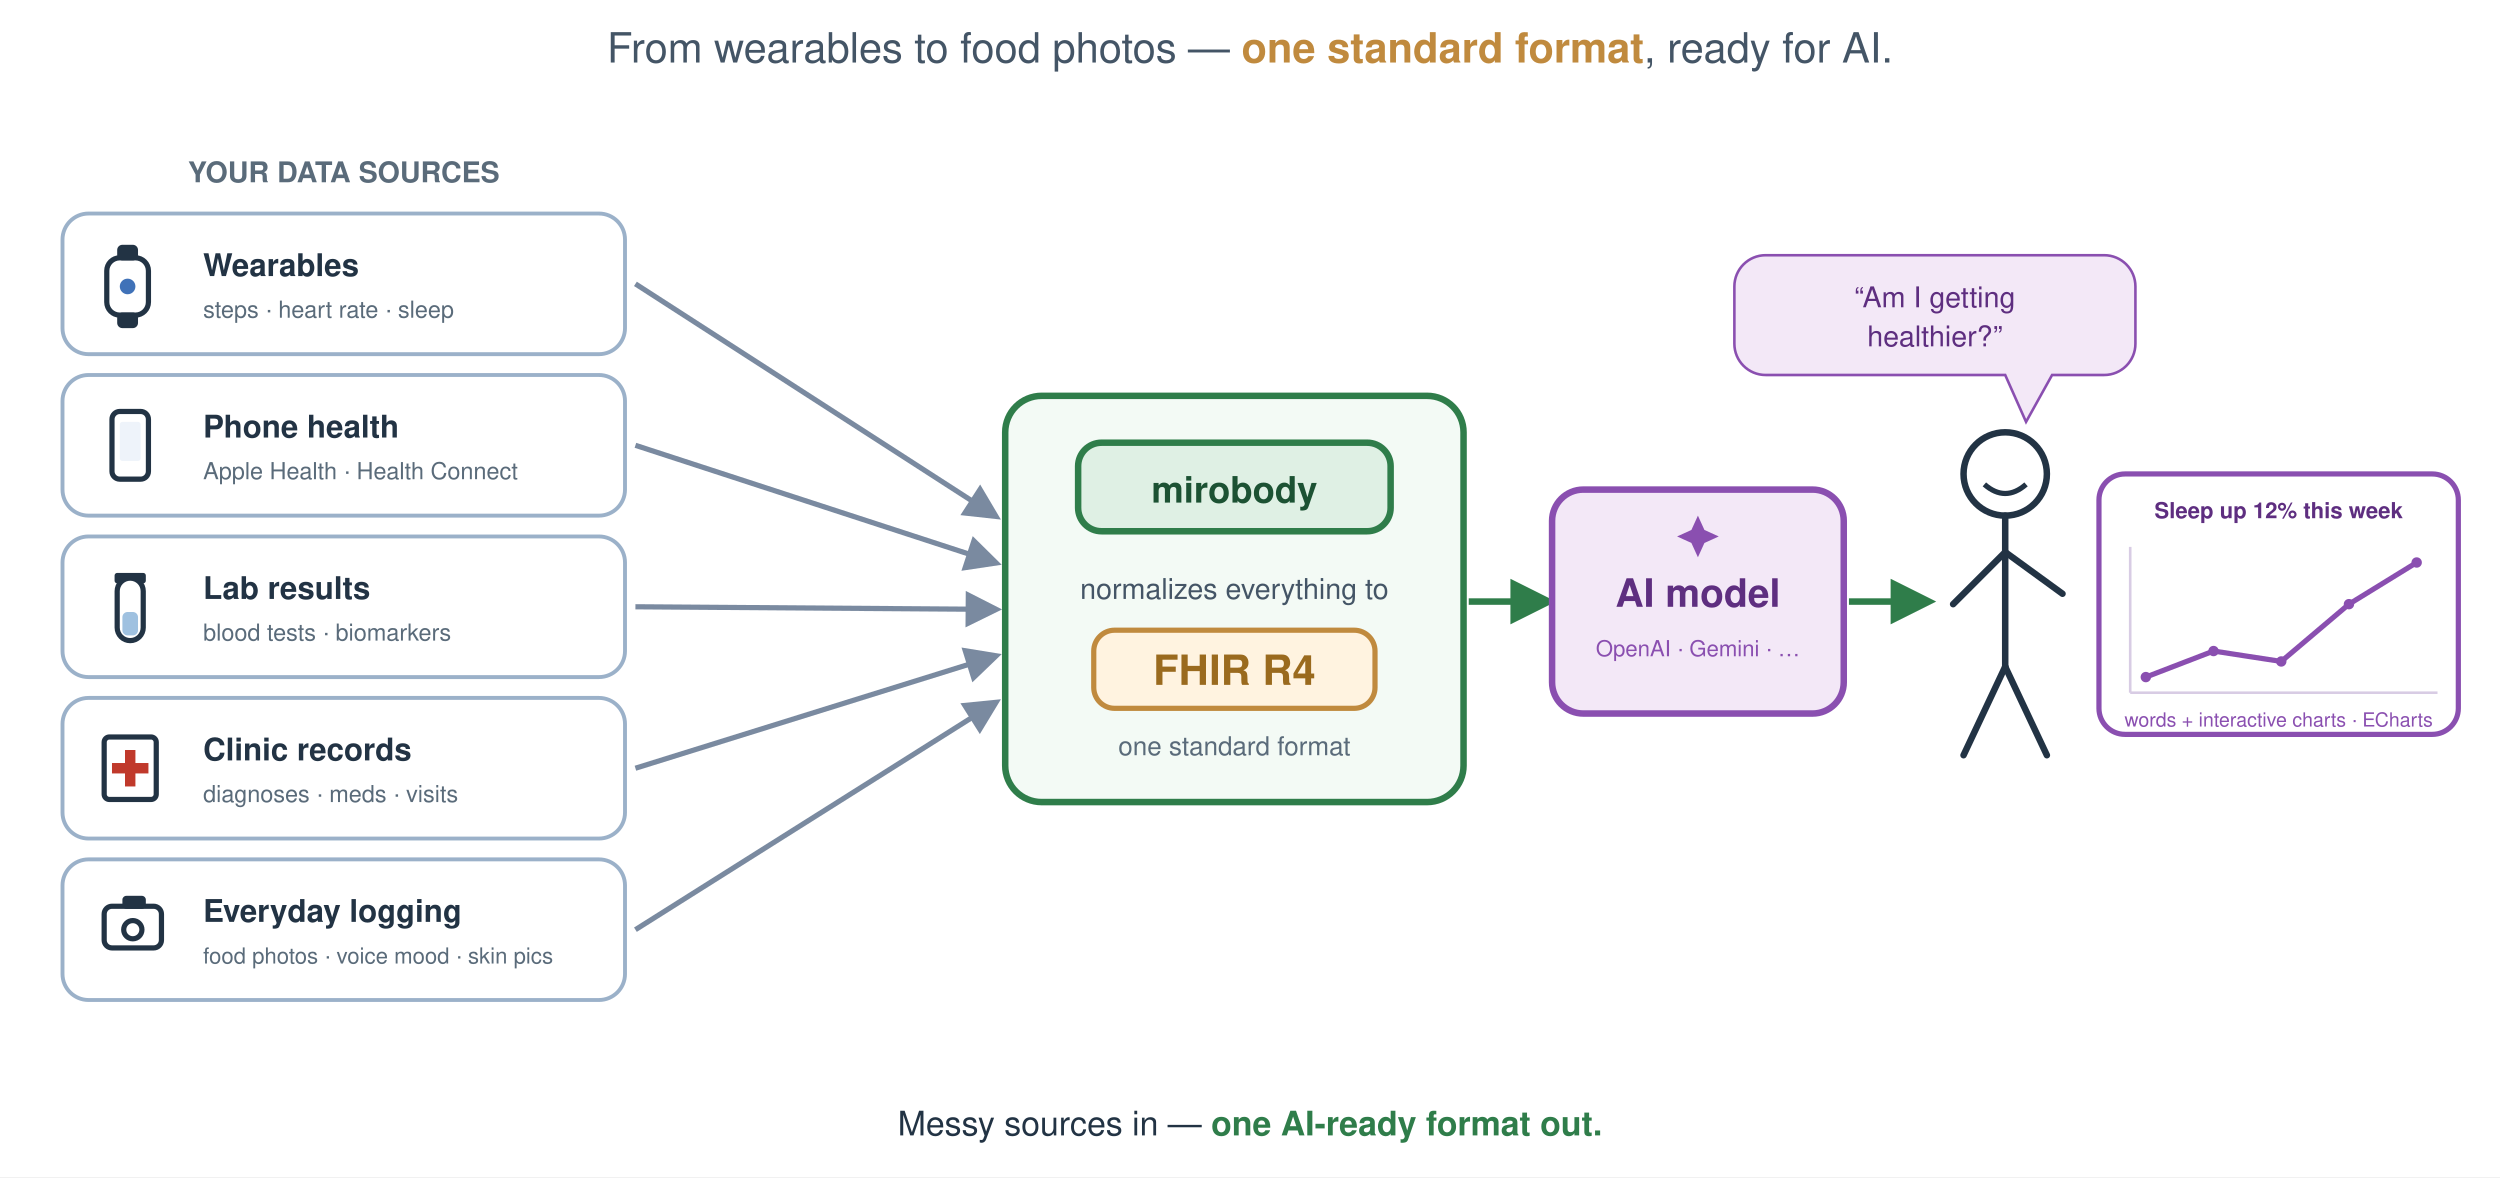
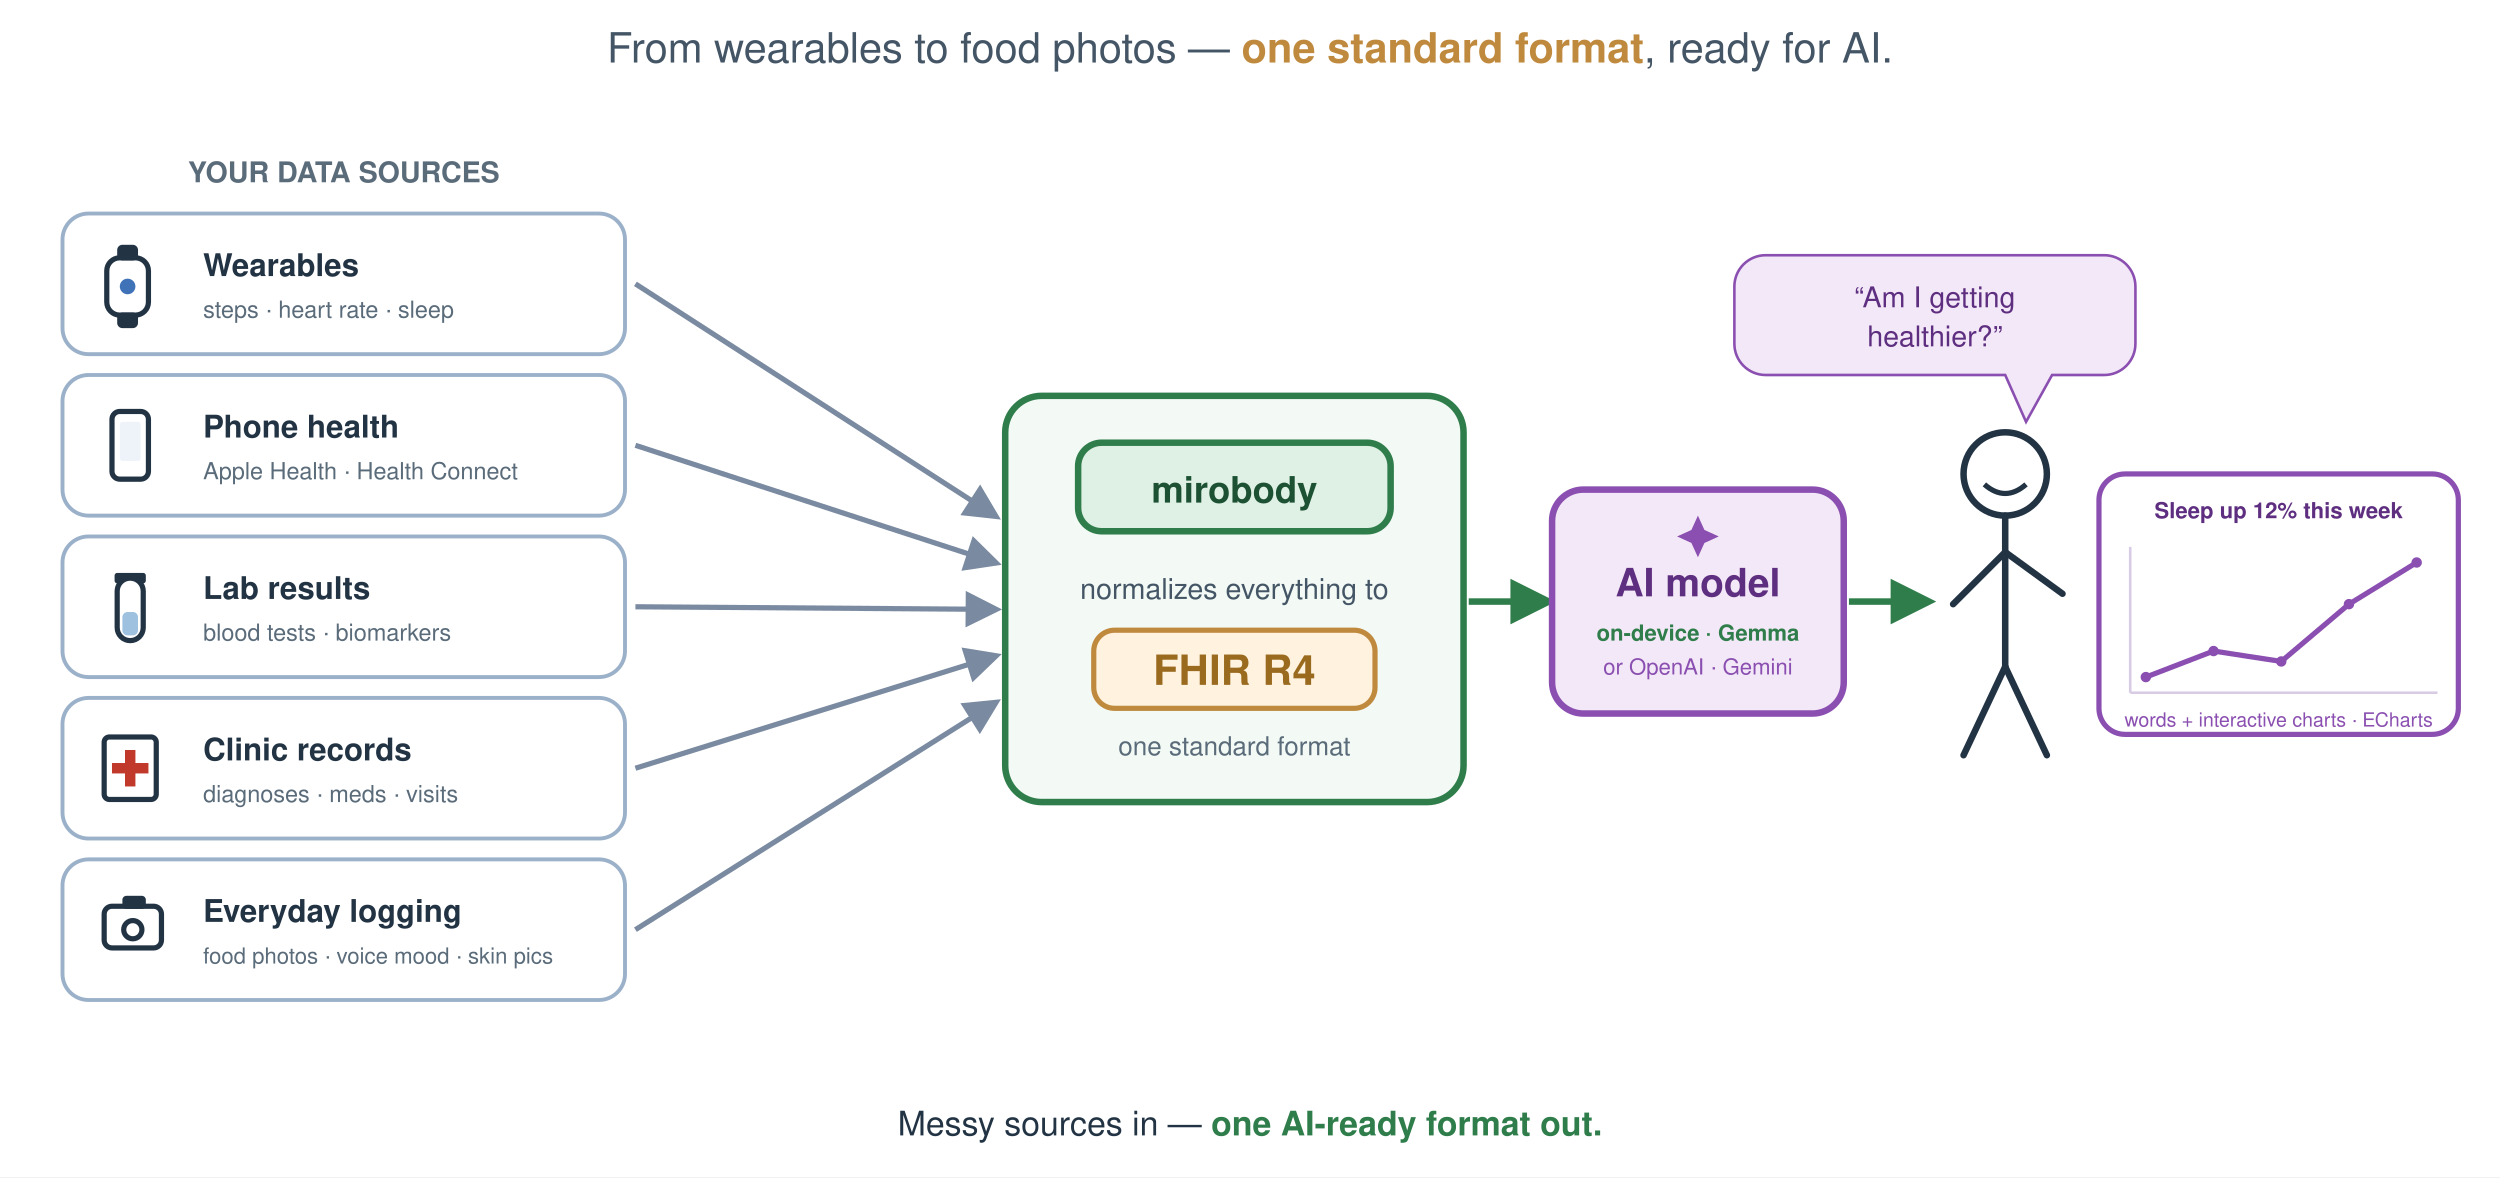
<svg xmlns="http://www.w3.org/2000/svg" viewBox="0 -32 960 452" width="960" height="452" font-family="Helvetica, Arial, sans-serif">
  <rect x="0" y="-32" width="960" height="452" fill="#ffffff" />
  <defs>
    <marker id="fa" viewBox="0 0 10 10" refX="8" refY="5" markerWidth="7" markerHeight="7" orient="auto-start-reverse">
      <path d="M0 0 L10 5 L0 10 z" fill="#7a8aa0" />
    </marker>
    <marker id="fg" viewBox="0 0 10 10" refX="8" refY="5" markerWidth="7" markerHeight="7" orient="auto-start-reverse">
      <path d="M0 0 L10 5 L0 10 z" fill="#2f7d4a" />
    </marker>
  </defs>
  <text x="480" y="-8" text-anchor="middle" font-size="16" fill="#456">From wearables to food photos — <tspan font-weight="bold" fill="#c08a3e">one standard format</tspan>, ready for AI.</text>
  <text x="132" y="38" text-anchor="middle" font-size="11" font-weight="bold" fill="#5a6b7a">YOUR DATA SOURCES</text>
  <g>
    <rect x="24" y="50" width="216" height="54" rx="10" fill="#fff" stroke="#9bb1c9" stroke-width="1.5" />
    <rect x="41" y="67" width="16" height="22" rx="5" fill="#fff" stroke="#234" stroke-width="2" />
    <rect x="45" y="62" width="8" height="6" rx="2" fill="#234" />
    <rect x="45" y="88" width="8" height="6" rx="2" fill="#234" />
    <circle cx="49" cy="78" r="3" fill="#4072b8" />
    <text x="78" y="74" font-size="12" font-weight="bold" fill="#234">Wearables</text>
    <text x="78" y="90" font-size="9" fill="#5a6b7a">steps · heart rate · sleep</text>
  </g>
  <g>
    <rect x="24" y="112" width="216" height="54" rx="10" fill="#fff" stroke="#9bb1c9" stroke-width="1.5" />
    <rect x="43" y="126" width="14" height="26" rx="3" fill="#fff" stroke="#234" stroke-width="2" />
    <rect x="46" y="130" width="8" height="15" rx="1" fill="#eef3fa" />
    <text x="78" y="136" font-size="12" font-weight="bold" fill="#234">Phone health</text>
    <text x="78" y="152" font-size="9" fill="#5a6b7a">Apple Health · Health Connect</text>
  </g>
  <g>
    <rect x="24" y="174" width="216" height="54" rx="10" fill="#fff" stroke="#9bb1c9" stroke-width="1.5" />
    <rect x="44" y="188" width="12" height="4" rx="1" fill="#234" />
    <rect x="45" y="190" width="10" height="24" rx="5" fill="#fff" stroke="#234" stroke-width="2" />
    <rect x="47" y="203" width="6" height="9" rx="2" fill="#9fc1e0" />
    <text x="78" y="198" font-size="12" font-weight="bold" fill="#234">Lab results</text>
    <text x="78" y="214" font-size="9" fill="#5a6b7a">blood tests · biomarkers</text>
  </g>
  <g>
    <rect x="24" y="236" width="216" height="54" rx="10" fill="#fff" stroke="#9bb1c9" stroke-width="1.5" />
    <rect x="40" y="251" width="20" height="24" rx="2" fill="#fff" stroke="#234" stroke-width="2" />
    <rect x="48" y="256" width="4" height="14" fill="#c0392b" />
    <rect x="43" y="261" width="14" height="4" fill="#c0392b" />
    <text x="78" y="260" font-size="12" font-weight="bold" fill="#234">Clinic records</text>
    <text x="78" y="276" font-size="9" fill="#5a6b7a">diagnoses · meds · visits</text>
  </g>
  <g>
    <rect x="24" y="298" width="216" height="54" rx="10" fill="#fff" stroke="#9bb1c9" stroke-width="1.5" />
    <rect x="40" y="316" width="22" height="16" rx="3" fill="#fff" stroke="#234" stroke-width="2" />
    <rect x="47" y="312" width="9" height="5" rx="1.5" fill="#234" />
    <circle cx="51" cy="325" r="3.5" fill="none" stroke="#234" stroke-width="2" />
    <text x="78" y="322" font-size="12" font-weight="bold" fill="#234">Everyday logging</text>
    <text x="78" y="338" font-size="8.5" fill="#5a6b7a">food photos · voice mood · skin pics</text>
  </g>
  <line x1="244" y1="77" x2="382" y2="166" stroke="#7a8aa0" stroke-width="2" marker-end="url(#fa)" />
  <line x1="244" y1="139" x2="382" y2="184" stroke="#7a8aa0" stroke-width="2" marker-end="url(#fa)" />
  <line x1="244" y1="201" x2="382" y2="202" stroke="#7a8aa0" stroke-width="2" marker-end="url(#fa)" />
  <line x1="244" y1="263" x2="382" y2="220" stroke="#7a8aa0" stroke-width="2" marker-end="url(#fa)" />
  <line x1="244" y1="325" x2="382" y2="238" stroke="#7a8aa0" stroke-width="2" marker-end="url(#fa)" />
  <rect x="386" y="120" width="176" height="156" rx="14" fill="#f3faf5" stroke="#2f7d4a" stroke-width="2.5" />
  <rect x="414" y="138" width="120" height="34" rx="9" fill="#dff0e4" stroke="#2f7d4a" stroke-width="2.5" />
  <text x="474" y="161" text-anchor="middle" font-size="14" font-weight="bold" fill="#1c5233">mirobody</text>
  <text x="474" y="198" text-anchor="middle" font-size="11" fill="#456">normalizes everything to</text>
  <rect x="420" y="210" width="108" height="30" rx="8" fill="#fff3e0" stroke="#c08a3e" stroke-width="2" />
  <text x="474" y="231" text-anchor="middle" font-size="16" font-weight="bold" fill="#9a6a1e">FHIR R4</text>
  <text x="474" y="258" text-anchor="middle" font-size="10" fill="#5a6b7a">one standard format</text>
  <line x1="564" y1="199" x2="594" y2="199" stroke="#2f7d4a" stroke-width="2.5" marker-end="url(#fg)" />
  <rect x="596" y="156" width="112" height="86" rx="12" fill="#f3e8f7" stroke="#8a4fb0" stroke-width="2.5" />
  <path d="M652 166 L654.5 171.5 L660 174 L654.5 176.5 L652 182 L649.5 176.5 L644 174 L649.5 171.5 Z" fill="#8a4fb0" />
-   <text x="652" y="201" text-anchor="middle" font-size="15" font-weight="bold" fill="#5e2e80">AI model</text>
-   <text x="652" y="220" text-anchor="middle" font-size="8.5" fill="#8a4fb0">OpenAI · Gemini · …</text>
+   <text x="652" y="197" text-anchor="middle" font-size="15" font-weight="bold" fill="#5e2e80">AI model</text>
+   <text x="652" y="214" text-anchor="middle" font-size="8.5" font-weight="bold" fill="#2f7d4a">on-device · Gemma</text>
+   <text x="652" y="227" text-anchor="middle" font-size="8.5" fill="#8a4fb0">or OpenAI · Gemini</text>
  <line x1="710" y1="199" x2="740" y2="199" stroke="#2f7d4a" stroke-width="2.5" marker-end="url(#fg)" />
  <g>
    <path d="M678 66 H808 A12 12 0 0 1 820 78 V100 A12 12 0 0 1 808 112 H788 L778 130 L770 112 H678 A12 12 0 0 1 666 100 V78 A12 12 0 0 1 678 66 Z" fill="#f3e8f7" stroke="#8a4fb0" />
    <text x="743" y="86" text-anchor="middle" font-size="11" fill="#5e2e80">“Am I getting</text>
    <text x="743" y="101" text-anchor="middle" font-size="11" fill="#5e2e80">healthier?”</text>
  </g>
  <g stroke="#234" stroke-width="2.5" fill="none" stroke-linecap="round">
    <circle cx="770" cy="150" r="16" fill="#fff" />
    <line x1="770" y1="166" x2="770" y2="224" />
    <line x1="770" y1="180" x2="750" y2="200" />
    <line x1="770" y1="180" x2="792" y2="196" />
    <line x1="770" y1="224" x2="754" y2="258" />
    <line x1="770" y1="224" x2="786" y2="258" />
  </g>
  <path d="M762 154 Q770 161 778 154" stroke="#234" stroke-width="2" fill="none" />
  <rect x="806" y="150" width="138" height="100" rx="10" fill="#fff" stroke="#8a4fb0" stroke-width="2" />
  <text x="875" y="167" text-anchor="middle" font-size="8.5" font-weight="bold" fill="#5e2e80">Sleep up 12% this week</text>
  <line x1="818" y1="178" x2="818" y2="234" stroke="#d8cce4" stroke-width="1" />
  <line x1="818" y1="234" x2="936" y2="234" stroke="#d8cce4" stroke-width="1" />
  <polyline points="824,228 850,218 876,222 902,200 928,184" fill="none" stroke="#8a4fb0" stroke-width="2" />
  <circle cx="824" cy="228" r="2" fill="#8a4fb0" />
  <circle cx="850" cy="218" r="2" fill="#8a4fb0" />
  <circle cx="876" cy="222" r="2" fill="#8a4fb0" />
  <circle cx="902" cy="200" r="2" fill="#8a4fb0" />
  <circle cx="928" cy="184" r="2" fill="#8a4fb0" />
  <text x="875" y="247" text-anchor="middle" font-size="7.5" fill="#8a4fb0">words + interactive charts · ECharts</text>
  <text x="480" y="404" text-anchor="middle" font-size="13" fill="#234">Messy sources in — <tspan font-weight="bold" fill="#2f7d4a">one AI-ready format out.</tspan>
  </text>
</svg>
